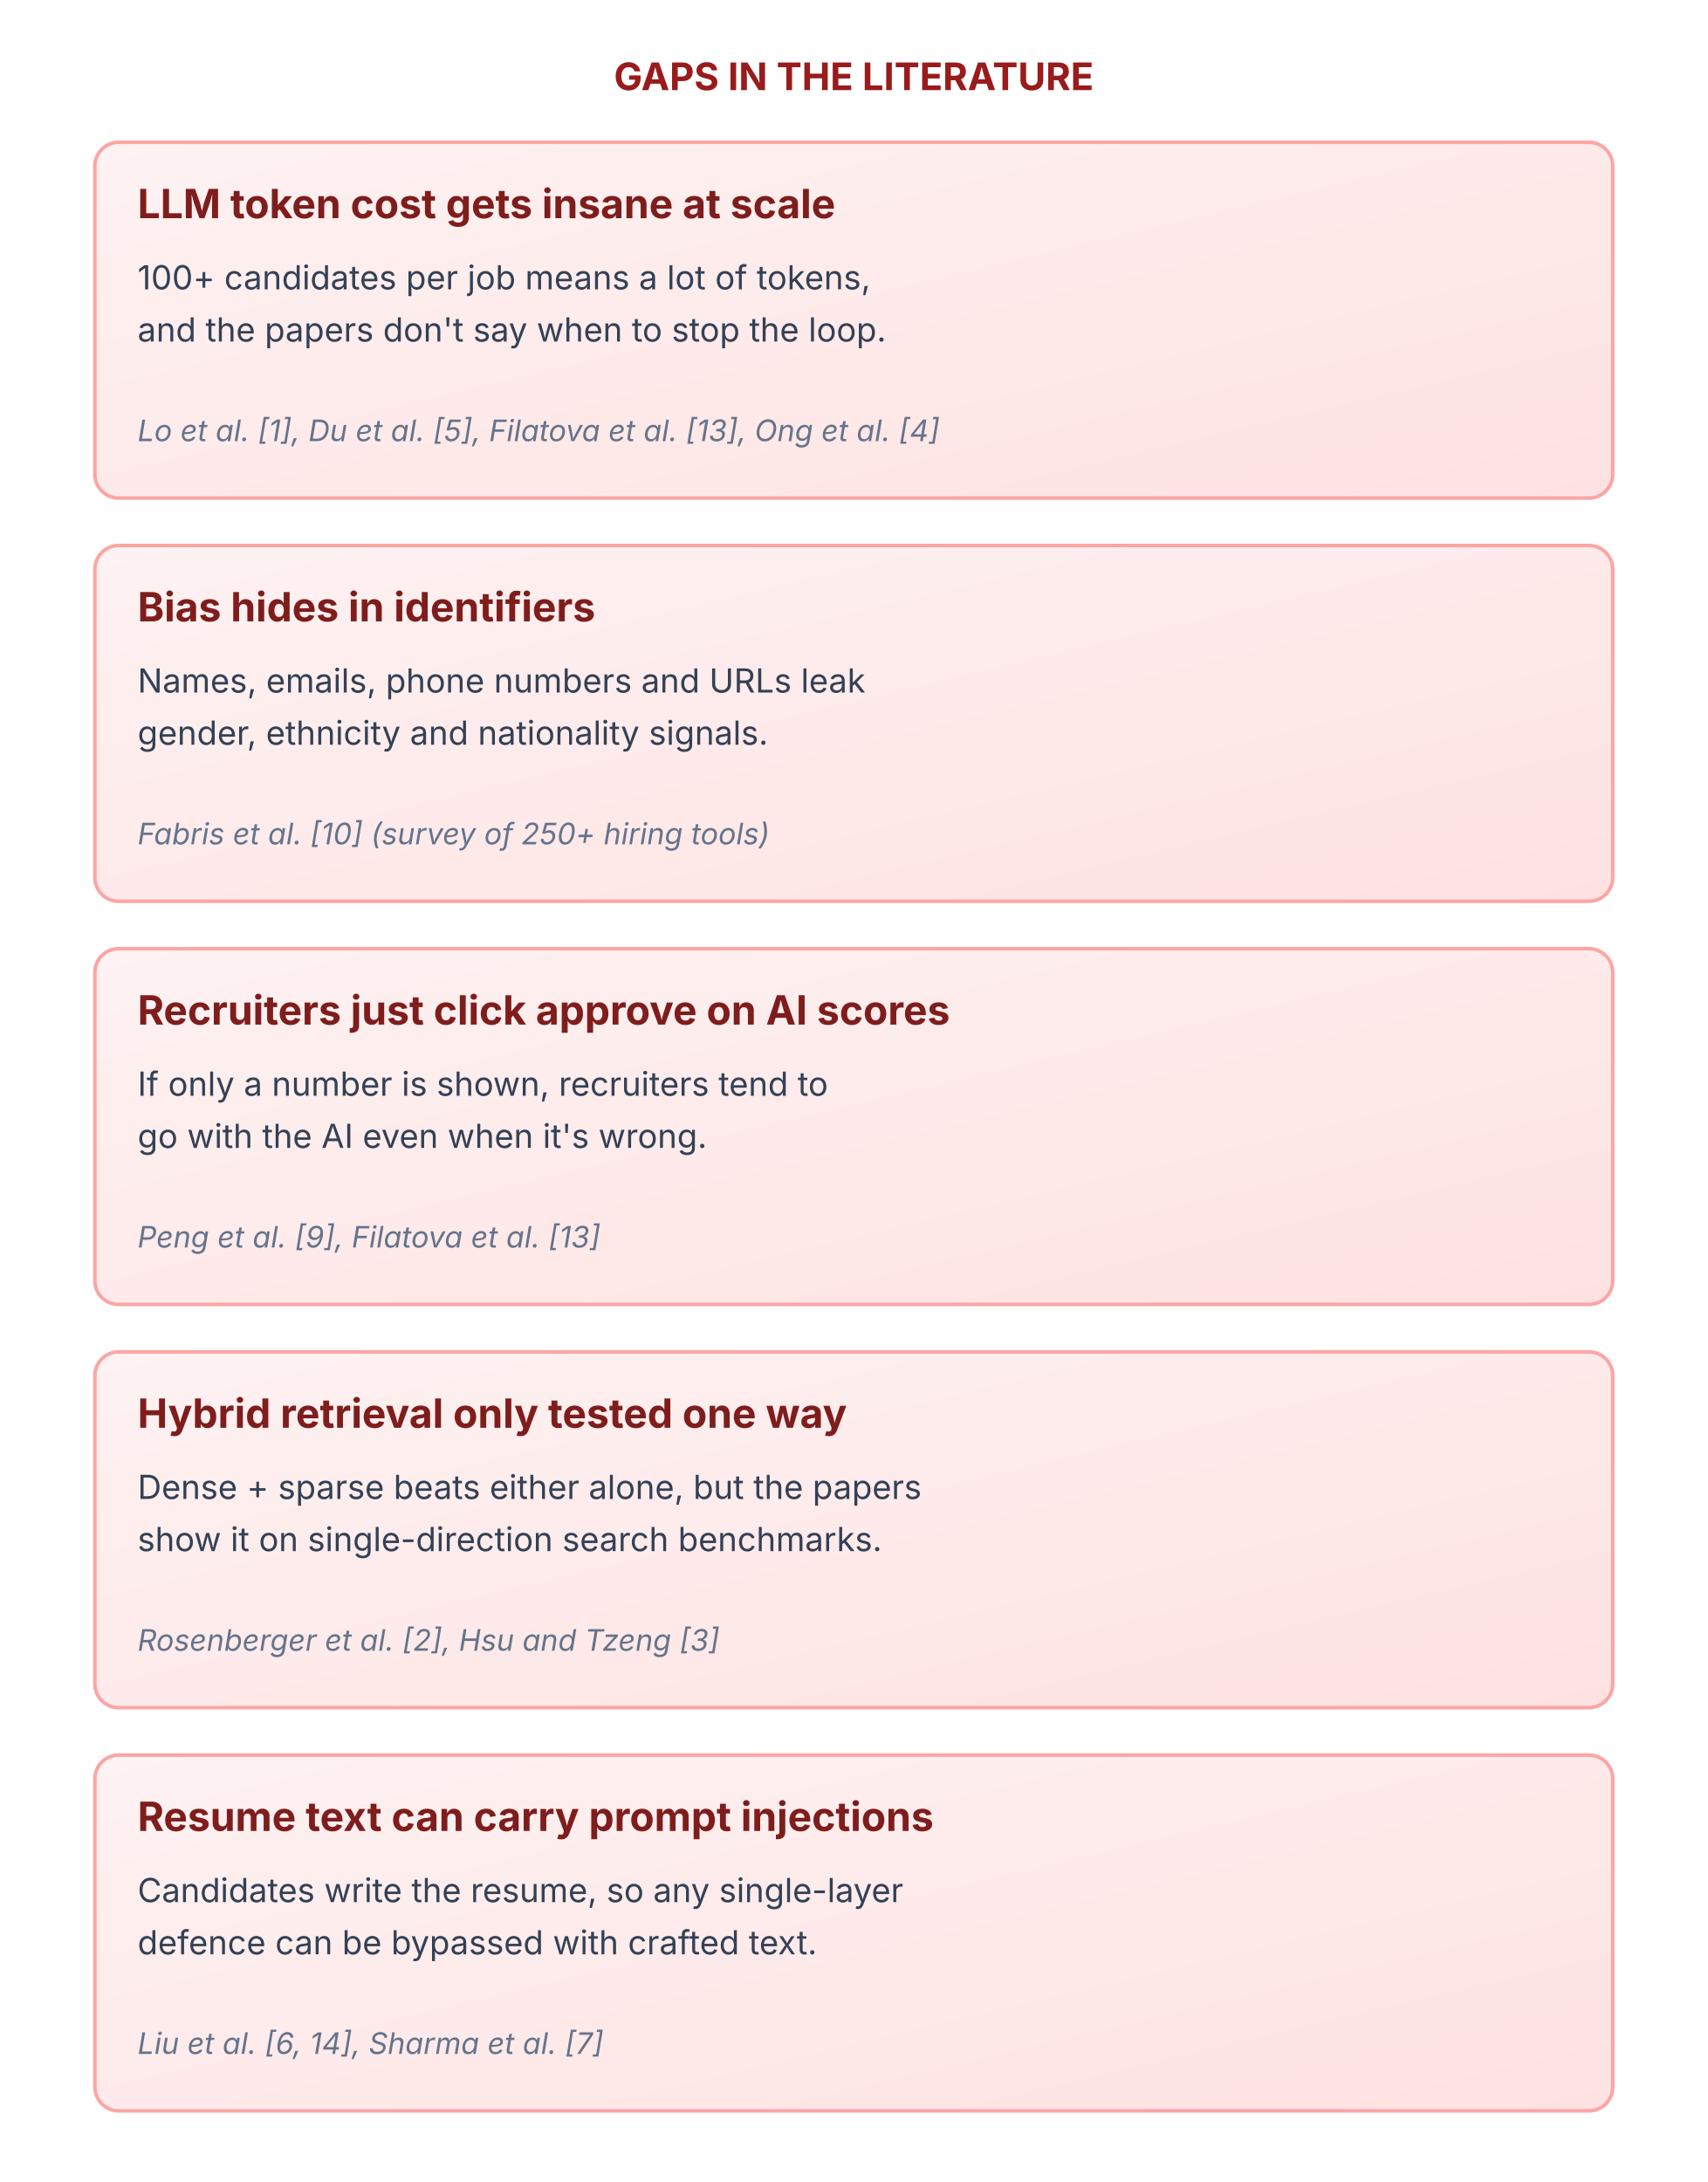
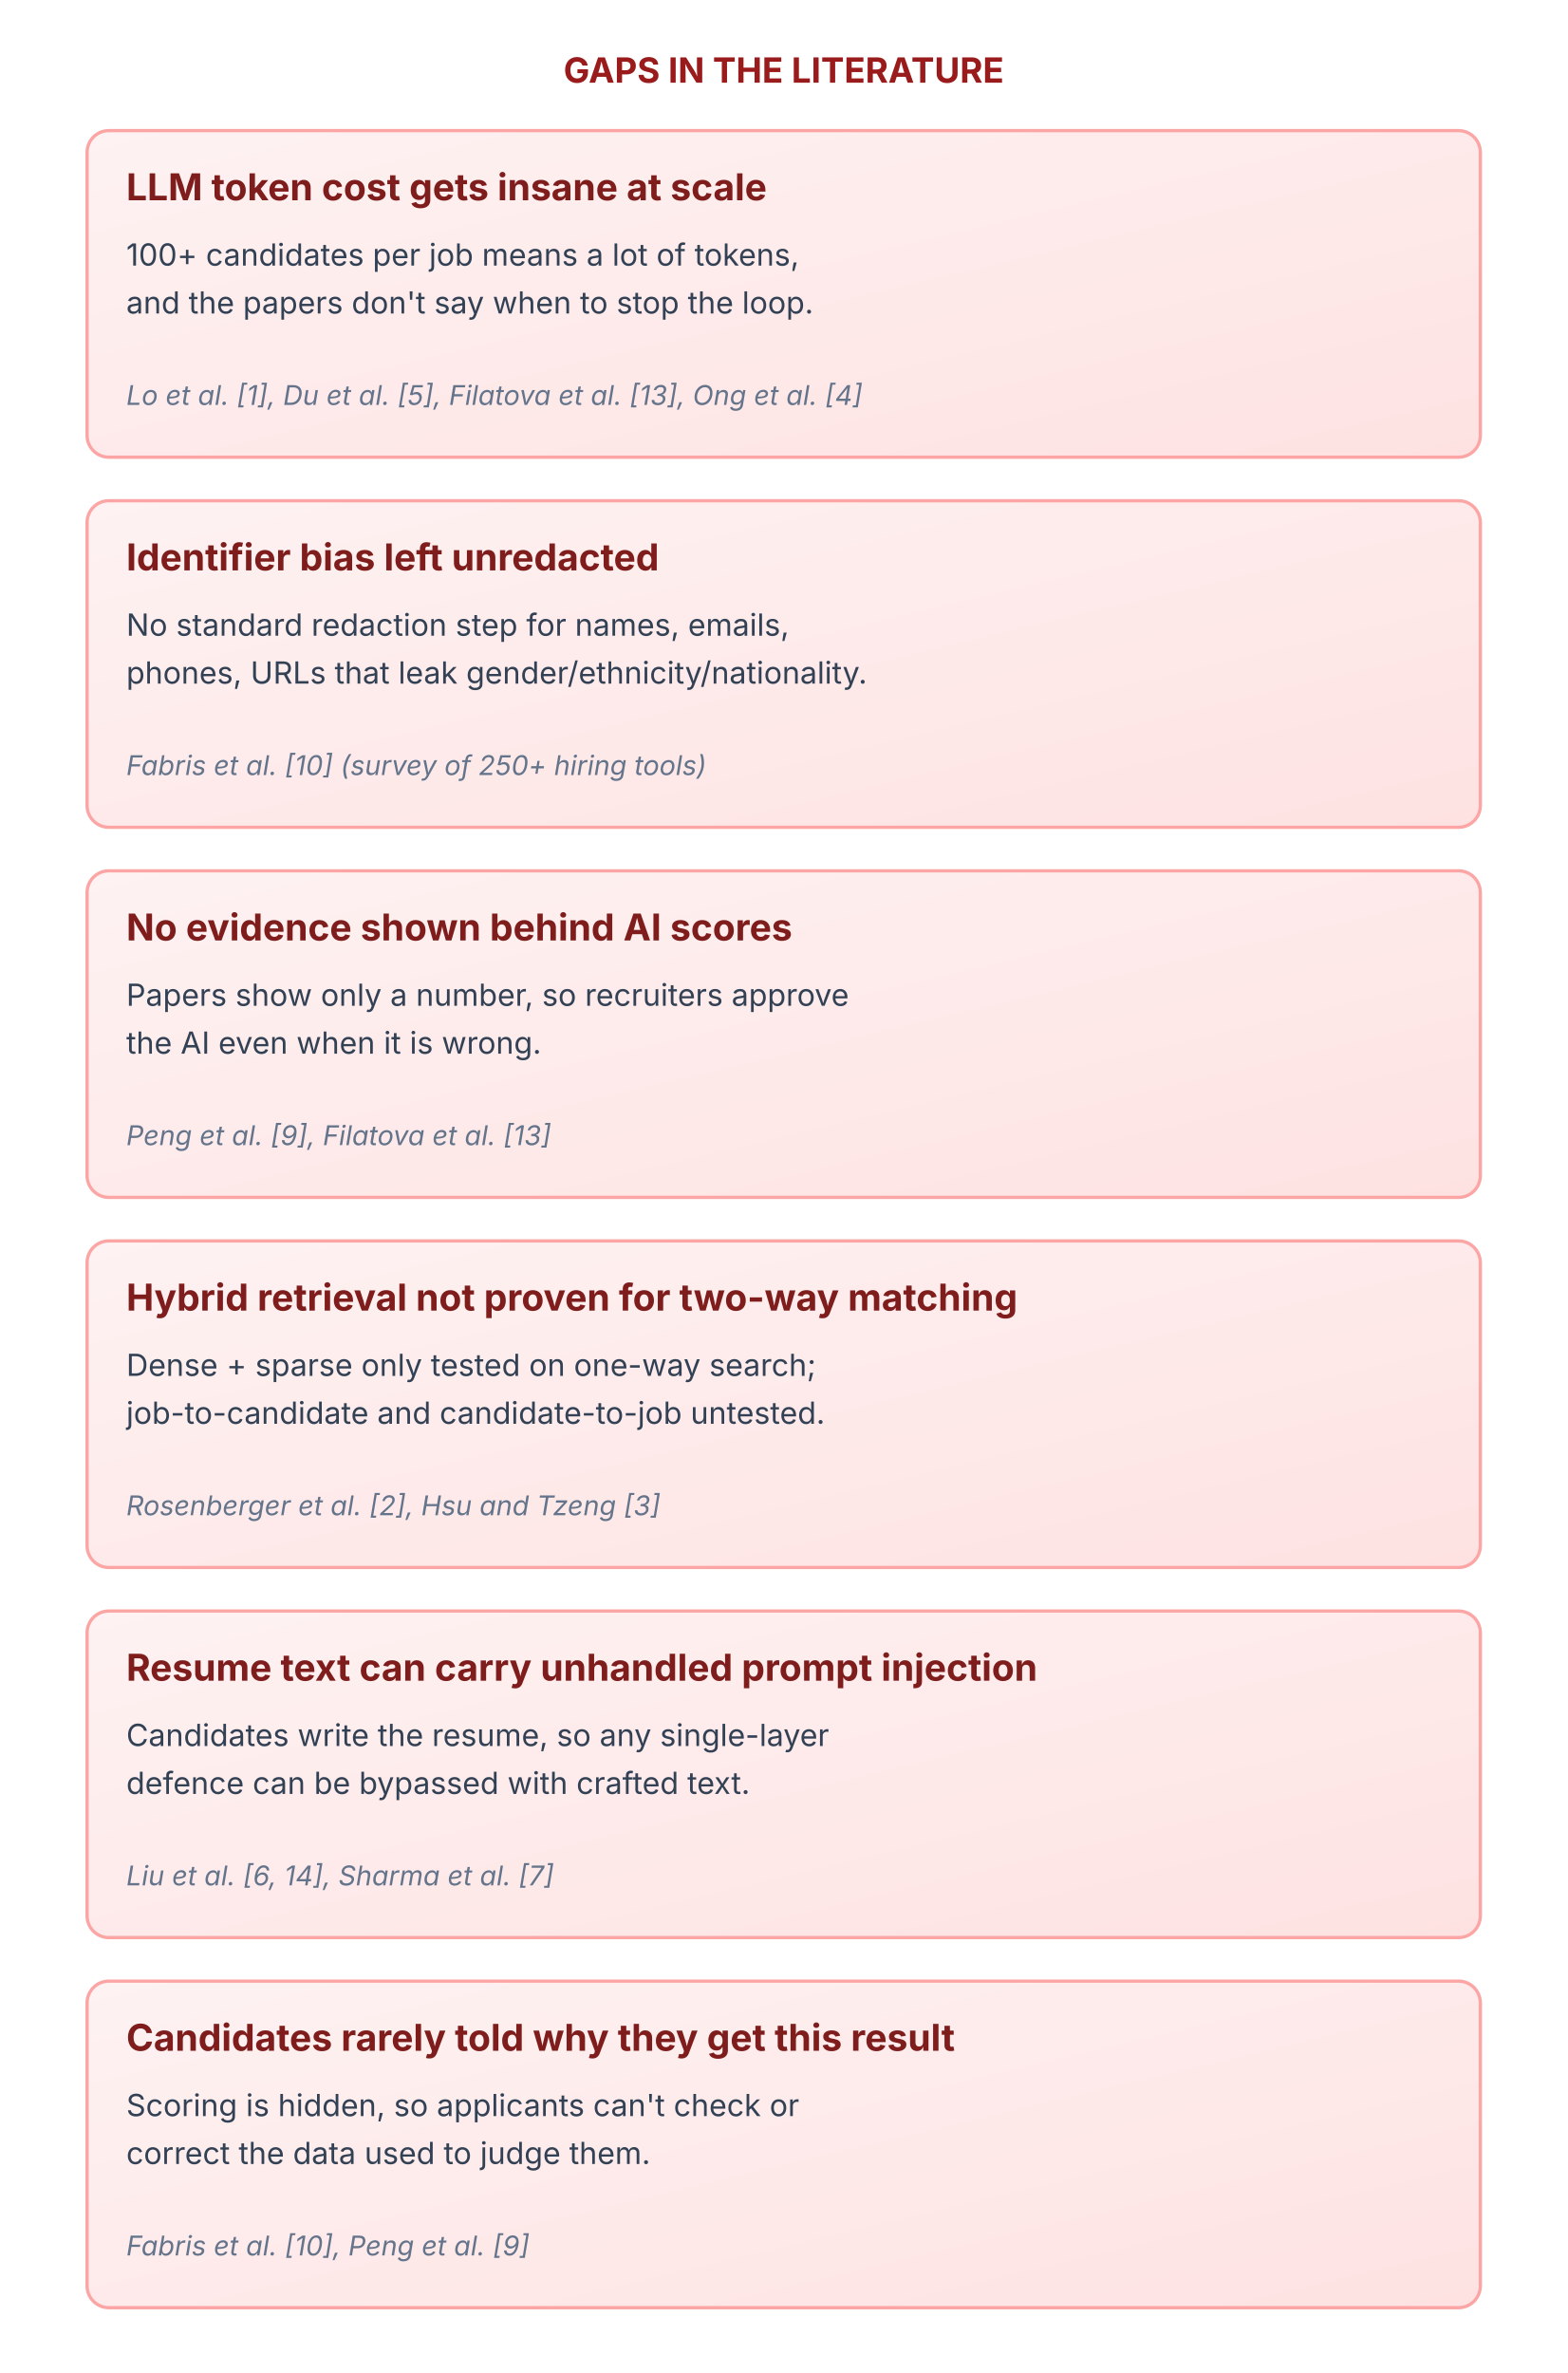
- <svg xmlns="http://www.w3.org/2000/svg" viewBox="0 0 720 920" font-family="Inter, Arial, sans-serif">
+ <svg xmlns="http://www.w3.org/2000/svg" viewBox="0 0 720 1090" font-family="Inter, Arial, sans-serif">
  <defs>
    <linearGradient id="gapGrad" x1="0" y1="0" x2="1" y2="1">
      <stop offset="0%" stop-color="#fef2f2" />
      <stop offset="100%" stop-color="#fee2e2" />
    </linearGradient>
    <style>
      .col-hdr { font-size: 16px; font-weight: 700; }
      .gap-title { font-size: 17px; font-weight: 700; fill: #7f1d1d; }
      .gap-body { font-size: 14px; fill: #334155; }
      .gap-src { font-size: 12.5px; font-style: italic; fill: #64748b; }
    </style>
  </defs>
  <text x="360" y="38" text-anchor="middle" class="col-hdr" fill="#991b1b">GAPS IN THE LITERATURE</text>
  <g>
    <rect x="40" y="60" width="640" height="150" rx="10" fill="url(#gapGrad)" stroke="#fca5a5" stroke-width="1.5" />
    <text x="58" y="92" class="gap-title">LLM token cost gets insane at scale</text>
    <text x="58" y="122" class="gap-body">100+ candidates per job means a lot of tokens,</text>
    <text x="58" y="144" class="gap-body">and the papers don't say when to stop the loop.</text>
    <text x="58" y="186" class="gap-src">Lo et al. [1], Du et al. [5], Filatova et al. [13], Ong et al. [4]</text>
  </g>
  <g>
    <rect x="40" y="230" width="640" height="150" rx="10" fill="url(#gapGrad)" stroke="#fca5a5" stroke-width="1.5" />
-     <text x="58" y="262" class="gap-title">Bias hides in identifiers</text>
-     <text x="58" y="292" class="gap-body">Names, emails, phone numbers and URLs leak</text>
-     <text x="58" y="314" class="gap-body">gender, ethnicity and nationality signals.</text>
+     <text x="58" y="262" class="gap-title">Identifier bias left unredacted</text>
+     <text x="58" y="292" class="gap-body">No standard redaction step for names, emails,</text>
+     <text x="58" y="314" class="gap-body">phones, URLs that leak gender/ethnicity/nationality.</text>
    <text x="58" y="356" class="gap-src">Fabris et al. [10] (survey of 250+ hiring tools)</text>
  </g>
  <g>
    <rect x="40" y="400" width="640" height="150" rx="10" fill="url(#gapGrad)" stroke="#fca5a5" stroke-width="1.5" />
-     <text x="58" y="432" class="gap-title">Recruiters just click approve on AI scores</text>
-     <text x="58" y="462" class="gap-body">If only a number is shown, recruiters tend to</text>
-     <text x="58" y="484" class="gap-body">go with the AI even when it's wrong.</text>
+     <text x="58" y="432" class="gap-title">No evidence shown behind AI scores</text>
+     <text x="58" y="462" class="gap-body">Papers show only a number, so recruiters approve</text>
+     <text x="58" y="484" class="gap-body">the AI even when it is wrong.</text>
    <text x="58" y="526" class="gap-src">Peng et al. [9], Filatova et al. [13]</text>
  </g>
  <g>
    <rect x="40" y="570" width="640" height="150" rx="10" fill="url(#gapGrad)" stroke="#fca5a5" stroke-width="1.5" />
-     <text x="58" y="602" class="gap-title">Hybrid retrieval only tested one way</text>
-     <text x="58" y="632" class="gap-body">Dense + sparse beats either alone, but the papers</text>
-     <text x="58" y="654" class="gap-body">show it on single-direction search benchmarks.</text>
+     <text x="58" y="602" class="gap-title">Hybrid retrieval not proven for two-way matching</text>
+     <text x="58" y="632" class="gap-body">Dense + sparse only tested on one-way search;</text>
+     <text x="58" y="654" class="gap-body">job-to-candidate and candidate-to-job untested.</text>
    <text x="58" y="696" class="gap-src">Rosenberger et al. [2], Hsu and Tzeng [3]</text>
  </g>
  <g>
    <rect x="40" y="740" width="640" height="150" rx="10" fill="url(#gapGrad)" stroke="#fca5a5" stroke-width="1.5" />
-     <text x="58" y="772" class="gap-title">Resume text can carry prompt injections</text>
+     <text x="58" y="772" class="gap-title">Resume text can carry unhandled prompt injection</text>
    <text x="58" y="802" class="gap-body">Candidates write the resume, so any single-layer</text>
    <text x="58" y="824" class="gap-body">defence can be bypassed with crafted text.</text>
    <text x="58" y="866" class="gap-src">Liu et al. [6, 14], Sharma et al. [7]</text>
  </g>
+   <g>
+     <rect x="40" y="910" width="640" height="150" rx="10" fill="url(#gapGrad)" stroke="#fca5a5" stroke-width="1.5" />
+     <text x="58" y="942" class="gap-title">Candidates rarely told why they get this result</text>
+     <text x="58" y="972" class="gap-body">Scoring is hidden, so applicants can't check or</text>
+     <text x="58" y="994" class="gap-body">correct the data used to judge them.</text>
+     <text x="58" y="1036" class="gap-src">Fabris et al. [10], Peng et al. [9]</text>
+   </g>
</svg>
